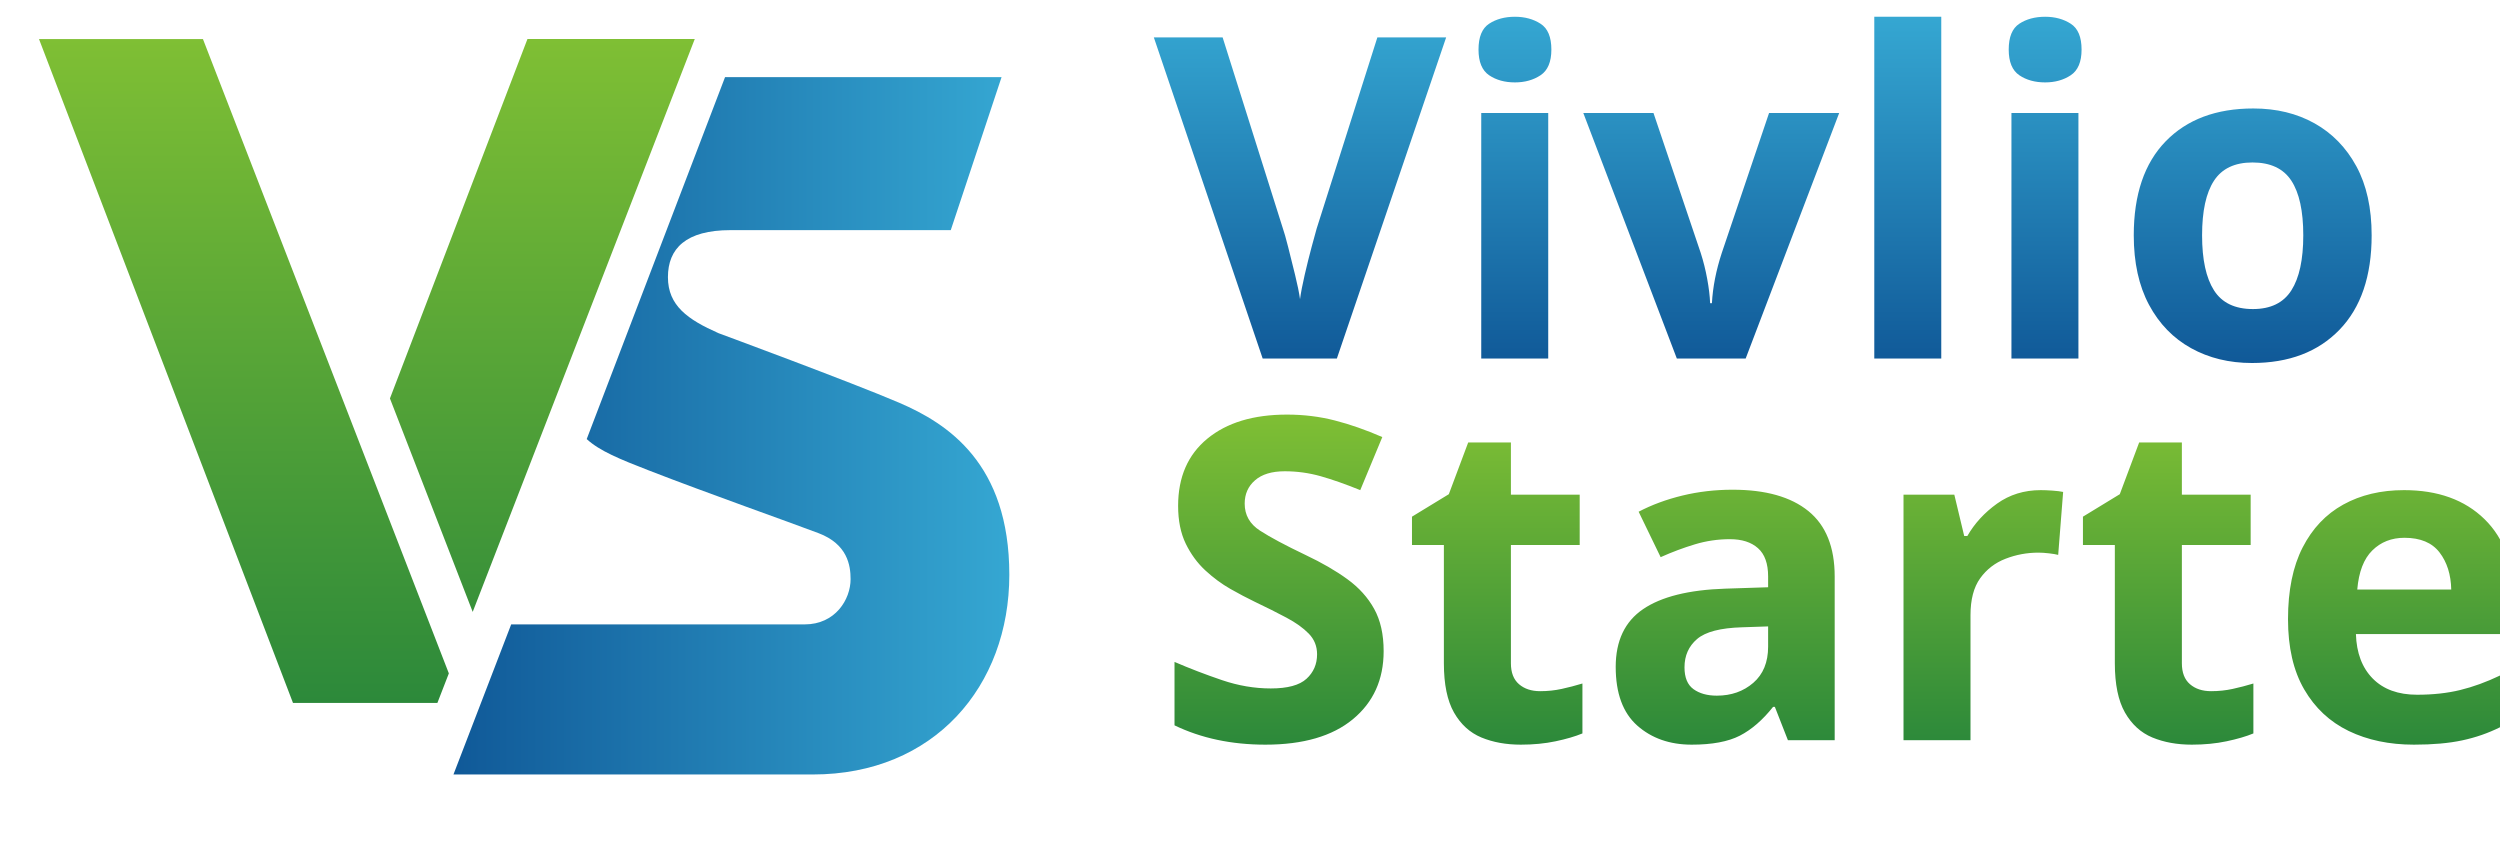
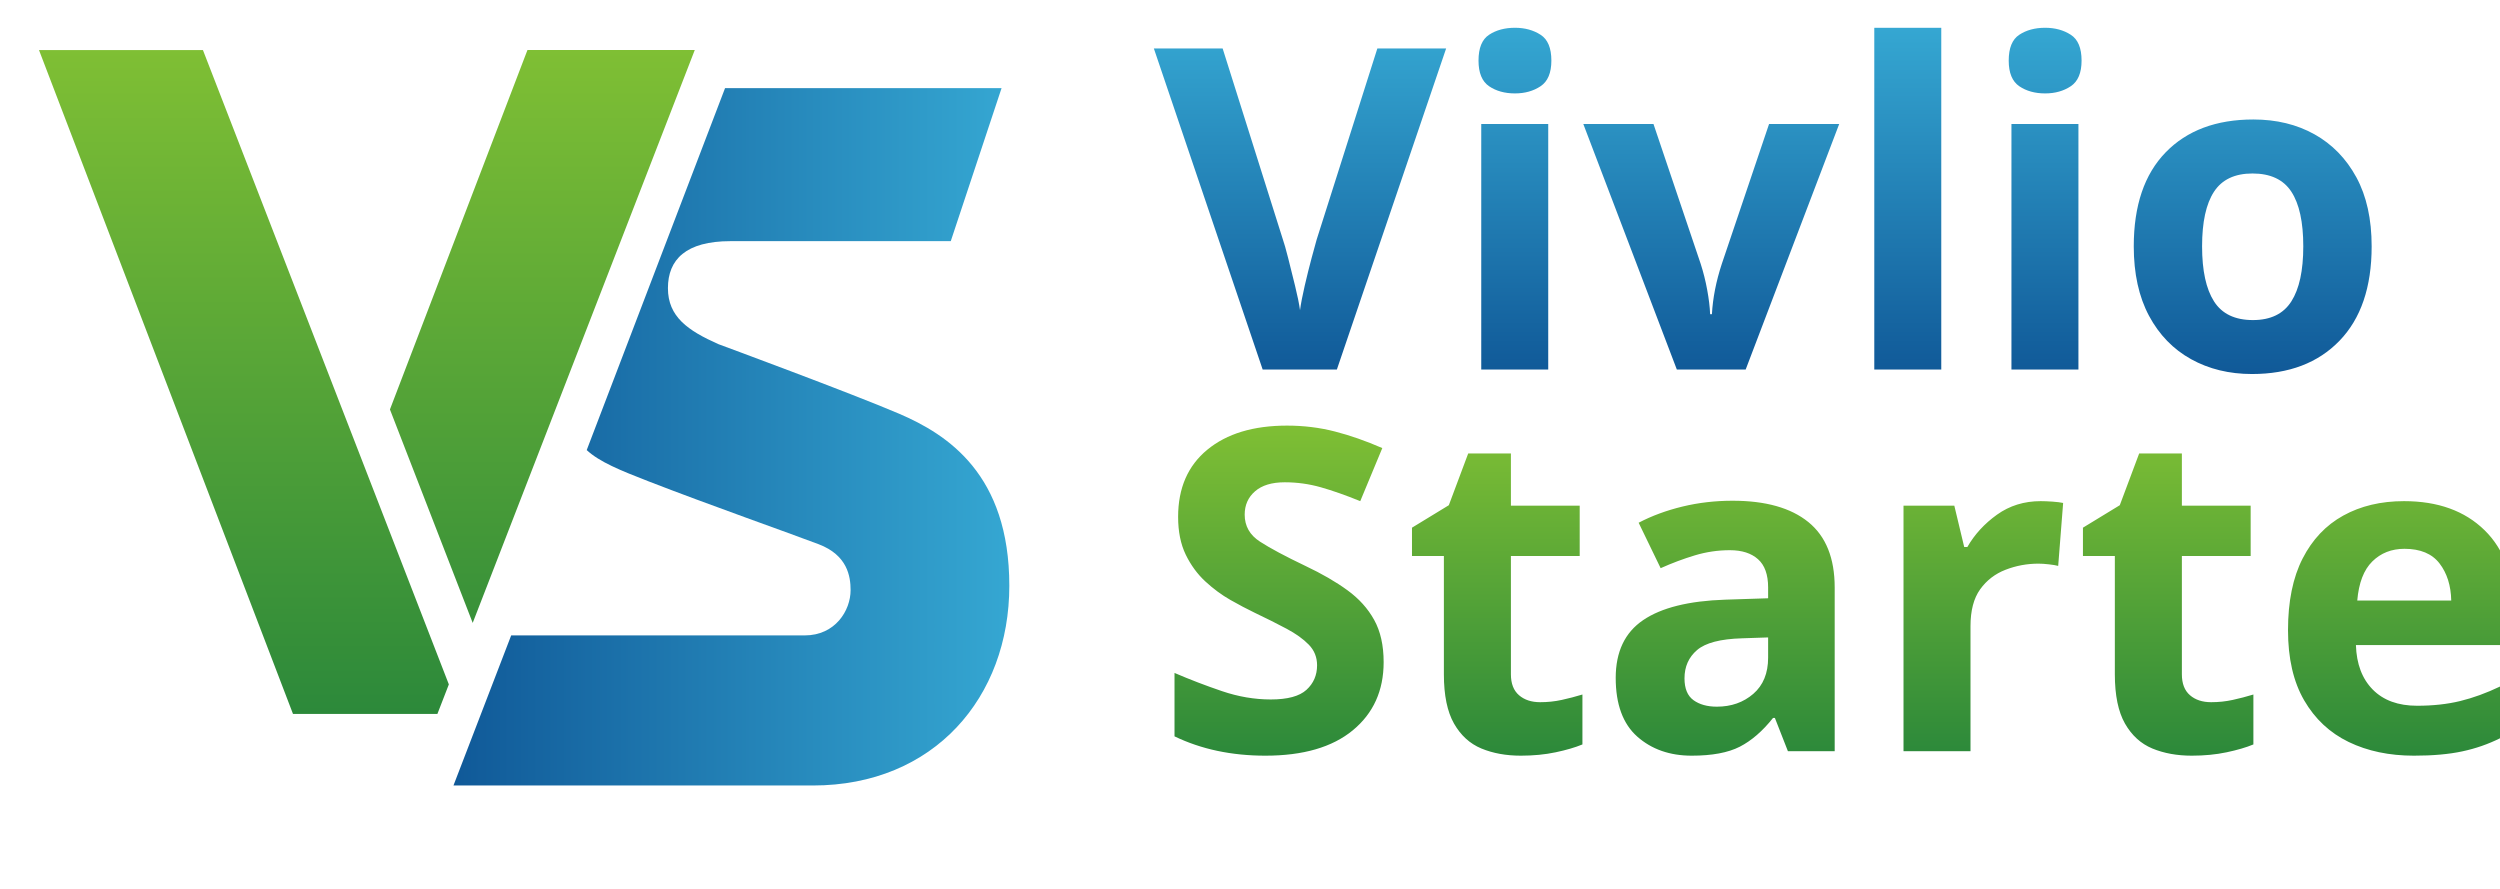
- <svg xmlns="http://www.w3.org/2000/svg" viewBox="0 0 845 293" shape-rendering="geometricPrecision" text-rendering="geometricPrecision">
+ <svg xmlns="http://www.w3.org/2000/svg" viewBox="0 0 900 320" shape-rendering="geometricPrecision" text-rendering="geometricPrecision">
  <defs>
    <linearGradient id="vsGradGreen" x1="124" y1="234.75" x2="124" y2="10.35" gradientUnits="userSpaceOnUse">
      <stop offset="0" stop-color="#2c893a" />
      <stop offset="1" stop-color="#7fbf34" />
    </linearGradient>
    <linearGradient id="vsGradBlue" x1="153.27" y1="141.08" x2="341.15" y2="141.08" gradientUnits="userSpaceOnUse">
      <stop offset="0" stop-color="#105998" />
      <stop offset="1" stop-color="#35a7d2" />
    </linearGradient>
    <linearGradient id="gradBlue" x1="0%" y1="100%" x2="0%" y2="0%">
      <stop offset="0" style="stop-color:#105998" />
      <stop offset="1" style="stop-color:#35A7D2" />
    </linearGradient>
    <linearGradient id="gradGreen" x1="0%" y1="100%" x2="0%" y2="0%">
      <stop offset="0" style="stop-color:#2C893A" />
      <stop offset="1" style="stop-color:#7FBF34" />
    </linearGradient>
  </defs>
-   <g transform="translate(0, 2.835)">
-     <path fill="url(#vsGradGreen)" d="M151.71,224.77l-3.87,9.98h-48.81L13.18,10.36h55.41l83.12,214.41ZM159.77,203.99L234.83,10.35h-56.55l-46.48,121.49,27.97,72.14Z" />
-     <path fill="url(#vsGradBlue)" d="M272,208.21h-99.22l-19.51,50.73h121.46c41.02,0,66.42-29.85,66.42-67.51s-20.86-51.12-37.25-58.15c-16.39-7.02-61.04-23.5-61.04-23.5-10.37-4.6-17.1-9.28-17.1-18.94s6.05-15.89,21.17-15.89h74.43l17.17-51.72h-93.46l-46.76,122.34c4.32,4.01,11.37,6.86,20.86,10.55,20.05,7.79,47.75,17.55,57.51,21.26,9.76,3.71,10.82,10.85,10.82,15.54,0,6.9-5.2,15.29-15.5,15.29Z" />
-   </g>
-   <g transform="translate(390, 3.18)">
-     <g font-family="'D-DIN-PRO Bold', 'D-DIN-PRO', sans-serif" font-weight="bold" font-size="152">
-       <text x="0" y="118" fill="url(#gradBlue)">Vivlio</text>
-       <text x="0" y="247" fill="url(#gradGreen)">Starter</text>
+   <g transform="translate(0, 3.965) scale(1.06509)">
+     <g transform="translate(0, 2.835)">
+       <path fill="url(#vsGradGreen)" d="M151.71,224.77l-3.87,9.98h-48.81L13.18,10.36h55.41l83.12,214.41ZM159.77,203.99L234.83,10.35h-56.55l-46.48,121.49,27.97,72.14Z" />
+       <path fill="url(#vsGradBlue)" d="M272,208.21h-99.22l-19.51,50.73h121.46c41.02,0,66.42-29.85,66.42-67.51s-20.86-51.12-37.25-58.15c-16.39-7.02-61.04-23.5-61.04-23.5-10.37-4.6-17.1-9.28-17.1-18.94s6.05-15.89,21.17-15.89h74.43l17.17-51.72h-93.46l-46.76,122.34c4.32,4.01,11.37,6.86,20.86,10.55,20.05,7.79,47.75,17.55,57.51,21.26,9.76,3.71,10.82,10.85,10.82,15.54,0,6.9-5.2,15.29-15.5,15.29Z" />
+     </g>
+     <g transform="translate(390, 3.18)">
+       <g font-family="'D-DIN-PRO Bold', 'D-DIN-PRO', sans-serif" font-weight="bold" font-size="152">
+         <text x="0" y="118" fill="url(#gradBlue)">Vivlio</text>
+         <text x="0" y="247" fill="url(#gradGreen)">Starter</text>
+       </g>
    </g>
  </g>
</svg>
